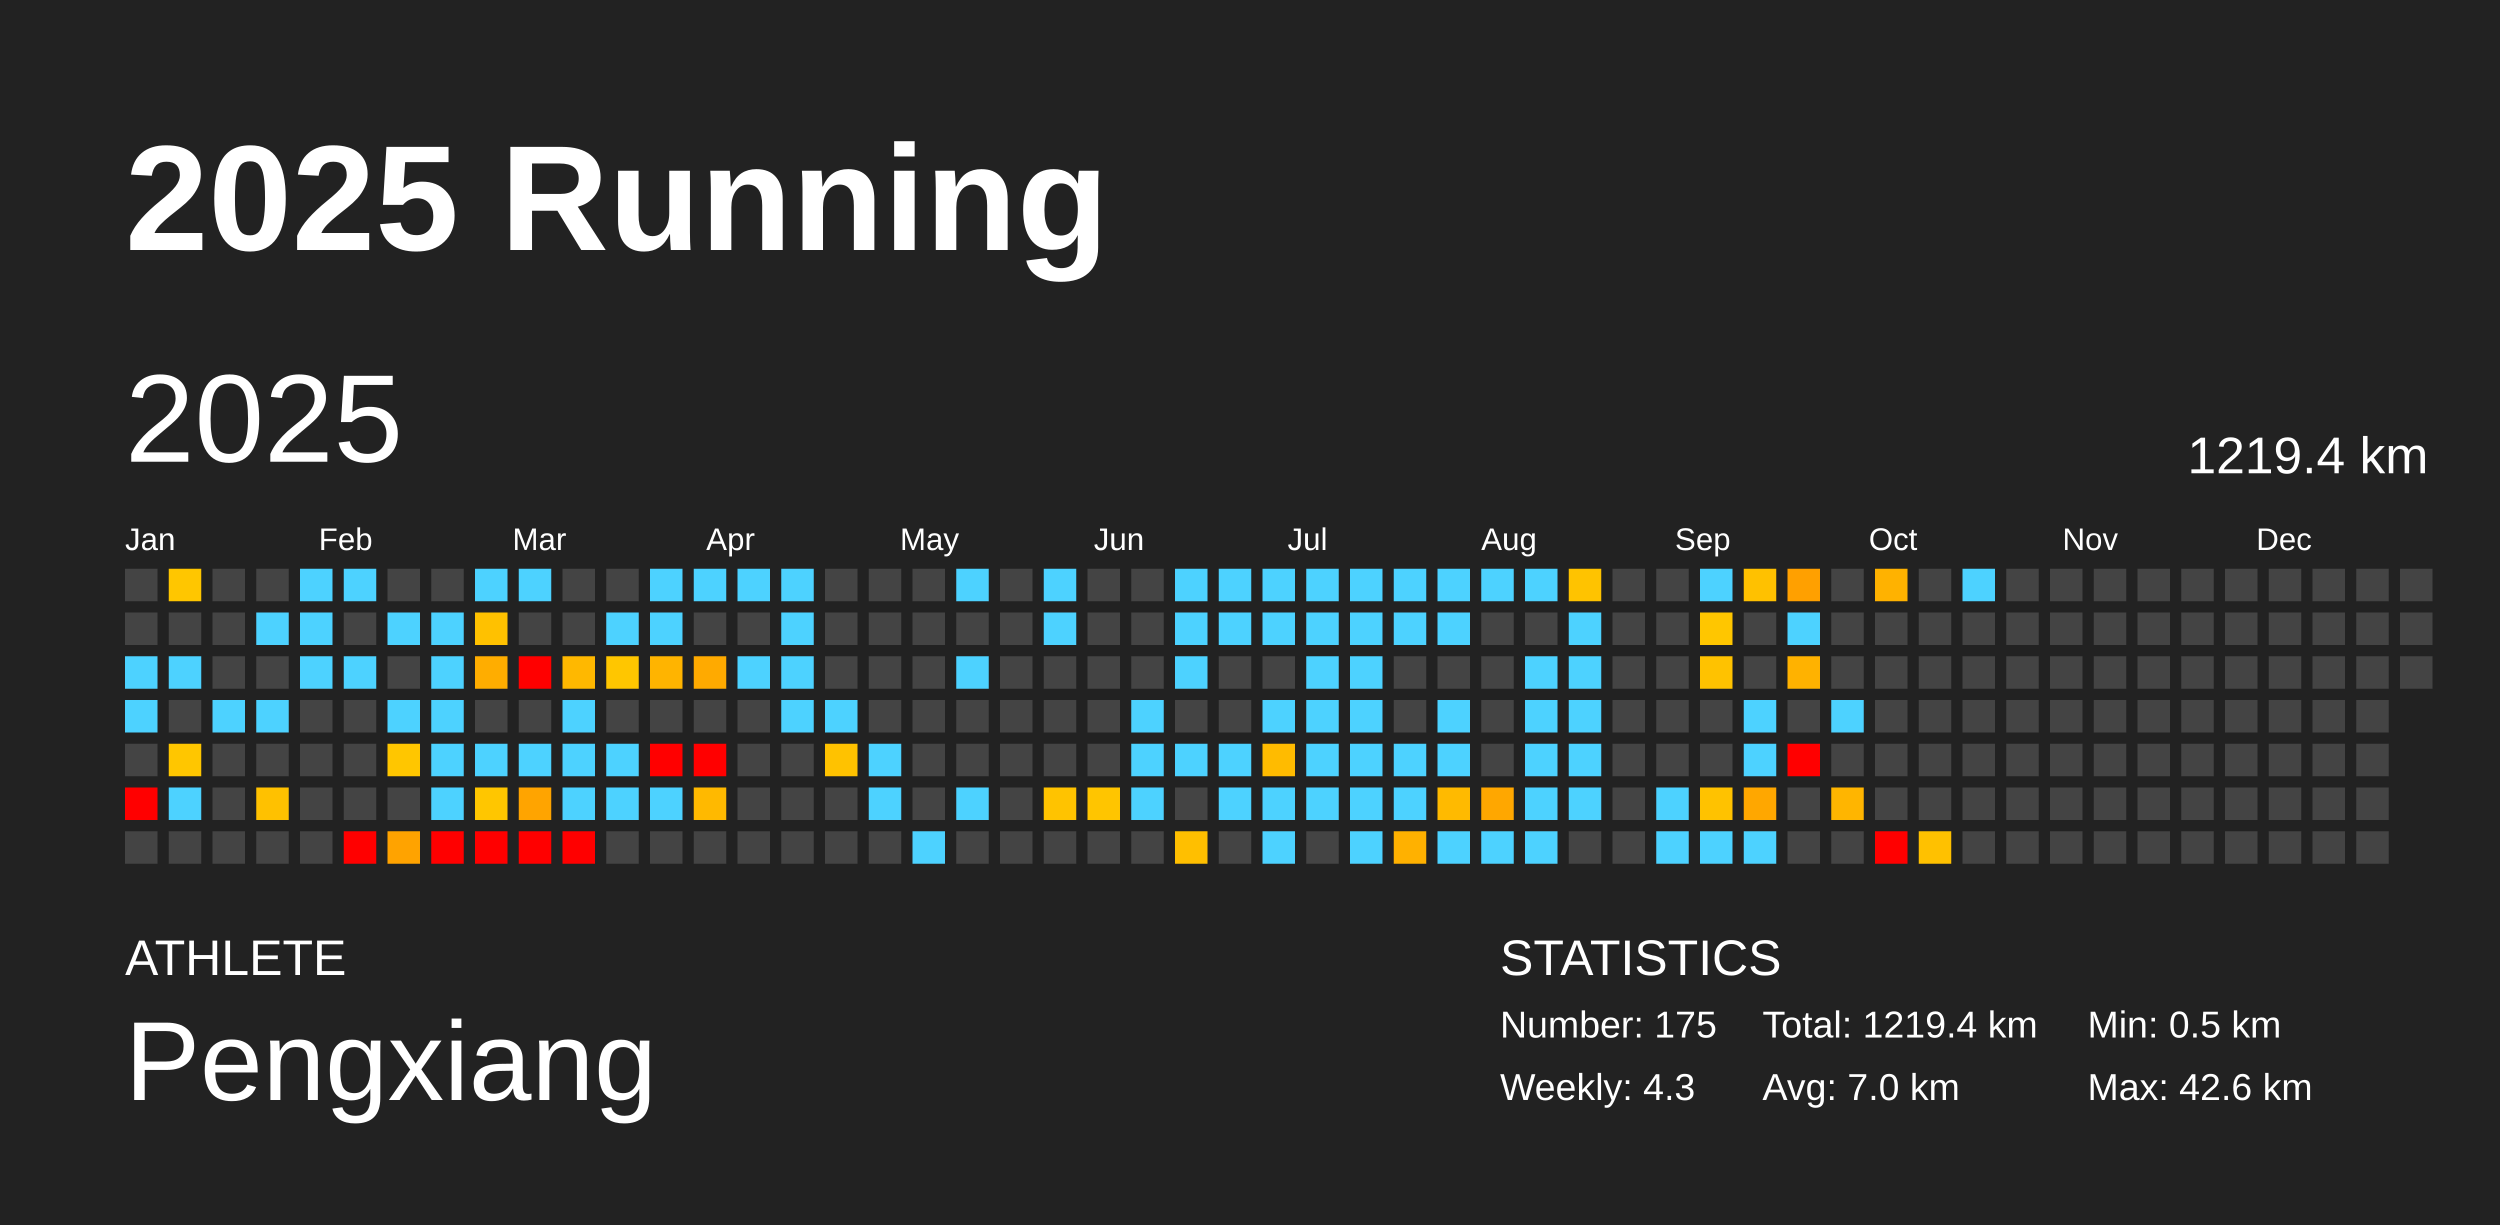
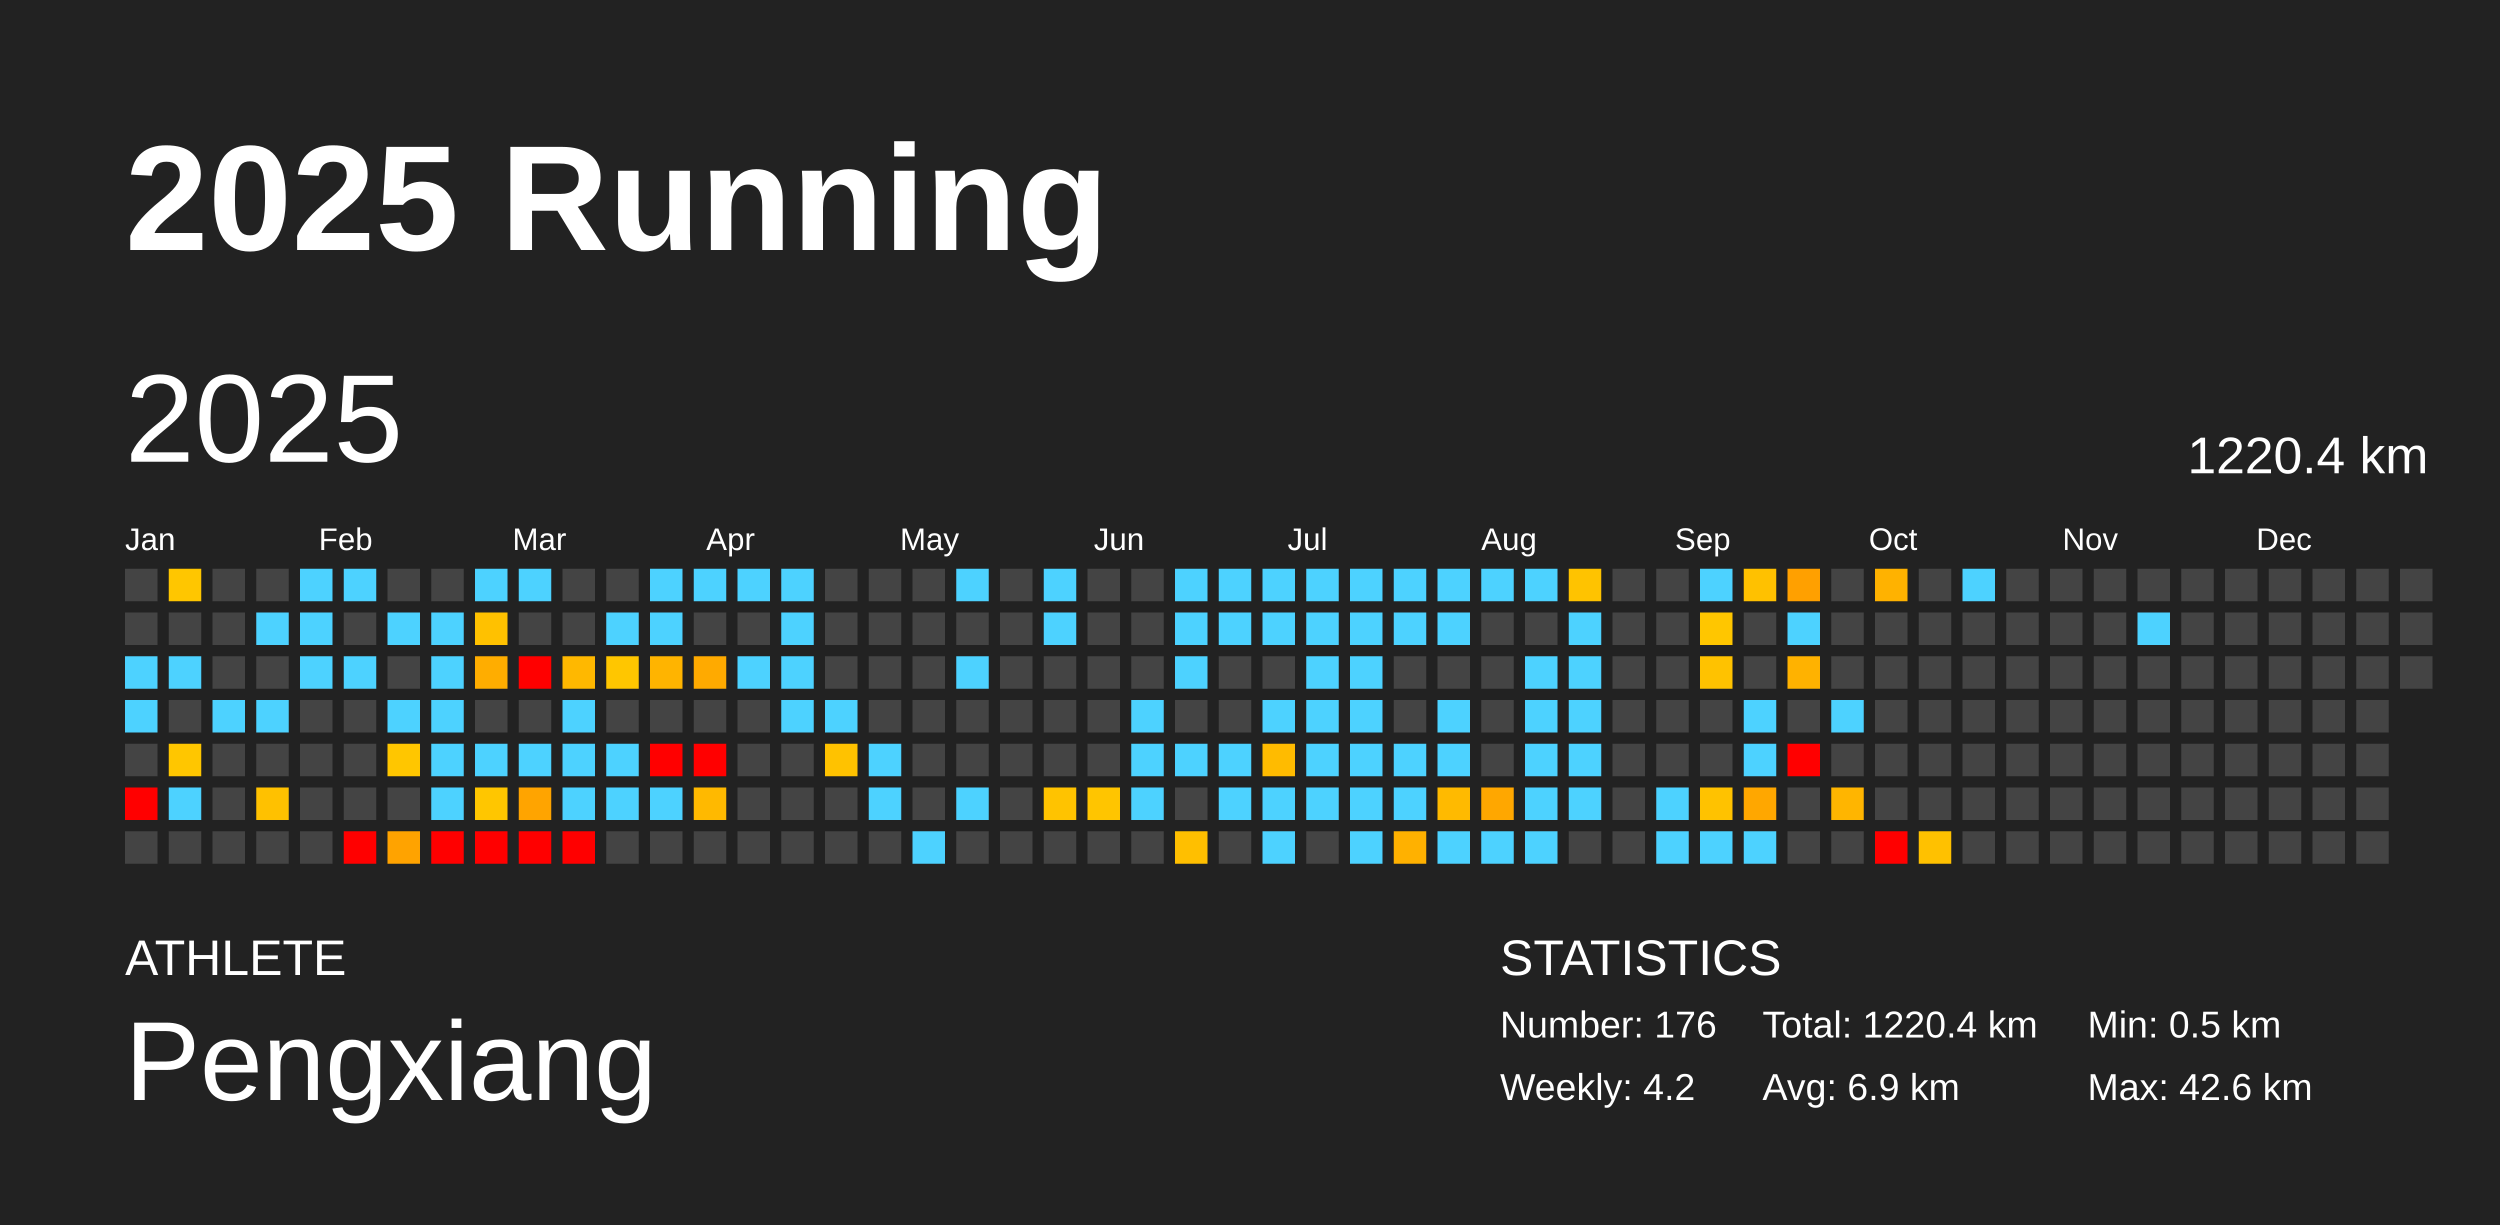
<svg xmlns="http://www.w3.org/2000/svg" baseProfile="full" height="98mm" version="1.1" viewBox="0,0,200,98" width="200mm">
  <defs />
  <rect fill="#222222" height="98" width="200" x="0" y="0" />
  <text fill="#FFFFFF" style="font-size:12px; font-family:Arial; font-weight:bold;" x="10" y="20">2025 Running</text>
  <text fill="#FFFFFF" style="font-size:4px; font-family:Arial" x="10" y="78">ATHLETE</text>
  <text fill="#FFFFFF" style="font-size:9px; font-family:Arial" x="10" y="88">Pengxiang</text>
  <text fill="#FFFFFF" style="font-size:4px; font-family:Arial" x="120" y="78">STATISTICS</text>
-   <text fill="#FFFFFF" style="font-size:3px; font-family:Arial" x="120" y="83">Number: 175</text>
-   <text fill="#FFFFFF" style="font-size:3px; font-family:Arial" x="120" y="88">Weekly: 4.3</text>
-   <text fill="#FFFFFF" style="font-size:3px; font-family:Arial" x="141" y="83">Total: 1219.4 km</text>
-   <text fill="#FFFFFF" style="font-size:3px; font-family:Arial" x="141" y="88">Avg: 7.0 km</text>
+   <text fill="#FFFFFF" style="font-size:3px; font-family:Arial" x="120" y="83">Number: 176</text>
+   <text fill="#FFFFFF" style="font-size:3px; font-family:Arial" x="120" y="88">Weekly: 4.2</text>
+   <text fill="#FFFFFF" style="font-size:3px; font-family:Arial" x="141" y="83">Total: 1220.4 km</text>
+   <text fill="#FFFFFF" style="font-size:3px; font-family:Arial" x="141" y="88">Avg: 6.9 km</text>
  <text fill="#FFFFFF" style="font-size:3px; font-family:Arial" x="167" y="83">Min: 0.5 km</text>
  <text fill="#FFFFFF" style="font-size:3px; font-family:Arial" x="167" y="88">Max: 42.6 km</text>
  <text dominant-baseline="hanging" fill="#FFFFFF" style="font-size:10.0px; font-family:Arial;" x="10" y="30">2025</text>
-   <text dominant-baseline="hanging" fill="#FFFFFF" style="font-size:4.125px; font-family:Arial;" x="175" y="35">1219.4 km</text>
+   <text dominant-baseline="hanging" fill="#FFFFFF" style="font-size:4.125px; font-family:Arial;" x="175" y="35">1220.4 km</text>
  <text fill="#FFFFFF" style="font-size:2.5px; font-family:Arial" x="10.0" y="44">Jan</text>
  <text fill="#FFFFFF" style="font-size:2.5px; font-family:Arial" x="25.5" y="44">Feb</text>
  <text fill="#FFFFFF" style="font-size:2.5px; font-family:Arial" x="41.0" y="44">Mar</text>
  <text fill="#FFFFFF" style="font-size:2.5px; font-family:Arial" x="56.5" y="44">Apr</text>
  <text fill="#FFFFFF" style="font-size:2.5px; font-family:Arial" x="72.0" y="44">May</text>
  <text fill="#FFFFFF" style="font-size:2.5px; font-family:Arial" x="87.5" y="44">Jun</text>
  <text fill="#FFFFFF" style="font-size:2.5px; font-family:Arial" x="103.0" y="44">Jul</text>
  <text fill="#FFFFFF" style="font-size:2.5px; font-family:Arial" x="118.5" y="44">Aug</text>
  <text fill="#FFFFFF" style="font-size:2.5px; font-family:Arial" x="134.0" y="44">Sep</text>
  <text fill="#FFFFFF" style="font-size:2.5px; font-family:Arial" x="149.5" y="44">Oct</text>
  <text fill="#FFFFFF" style="font-size:2.5px; font-family:Arial" x="165.0" y="44">Nov</text>
  <text fill="#FFFFFF" style="font-size:2.5px; font-family:Arial" x="180.5" y="44">Dec</text>
  <rect fill="#444444" height="2.6" width="2.6" x="10.0" y="45.5" />
  <rect fill="#444444" height="2.6" width="2.6" x="10.0" y="49.0" />
  <rect fill="#4dd2ff" height="2.6" width="2.6" x="10.0" y="52.5" />
  <rect fill="#4dd2ff" height="2.6" width="2.6" x="10.0" y="56.0" />
  <rect fill="#444444" height="2.6" width="2.6" x="10.0" y="59.5" />
  <rect fill="red" height="2.6" width="2.6" x="10.0" y="63.0" />
  <rect fill="#444444" height="2.6" width="2.6" x="10.0" y="66.5" />
  <rect fill="#ffc600" height="2.6" width="2.6" x="13.5" y="45.5" />
  <rect fill="#444444" height="2.6" width="2.6" x="13.5" y="49.0" />
  <rect fill="#4dd2ff" height="2.6" width="2.6" x="13.5" y="52.5" />
  <rect fill="#444444" height="2.6" width="2.6" x="13.5" y="56.0" />
  <rect fill="#ffc600" height="2.6" width="2.6" x="13.5" y="59.5" />
  <rect fill="#4dd2ff" height="2.6" width="2.6" x="13.5" y="63.0" />
  <rect fill="#444444" height="2.6" width="2.6" x="13.5" y="66.5" />
  <rect fill="#444444" height="2.6" width="2.6" x="17.0" y="45.5" />
  <rect fill="#444444" height="2.6" width="2.6" x="17.0" y="49.0" />
  <rect fill="#444444" height="2.6" width="2.6" x="17.0" y="52.5" />
  <rect fill="#4dd2ff" height="2.6" width="2.6" x="17.0" y="56.0" />
  <rect fill="#444444" height="2.6" width="2.6" x="17.0" y="59.5" />
  <rect fill="#444444" height="2.6" width="2.6" x="17.0" y="63.0" />
  <rect fill="#444444" height="2.6" width="2.6" x="17.0" y="66.5" />
  <rect fill="#444444" height="2.6" width="2.6" x="20.5" y="45.5" />
  <rect fill="#4dd2ff" height="2.6" width="2.6" x="20.5" y="49.0" />
  <rect fill="#444444" height="2.6" width="2.6" x="20.5" y="52.5" />
  <rect fill="#4dd2ff" height="2.6" width="2.6" x="20.5" y="56.0" />
  <rect fill="#444444" height="2.6" width="2.6" x="20.5" y="59.5" />
  <rect fill="#ffc100" height="2.6" width="2.6" x="20.5" y="63.0" />
  <rect fill="#444444" height="2.6" width="2.6" x="20.5" y="66.5" />
  <rect fill="#4dd2ff" height="2.6" width="2.6" x="24.0" y="45.5" />
  <rect fill="#4dd2ff" height="2.6" width="2.6" x="24.0" y="49.0" />
  <rect fill="#4dd2ff" height="2.6" width="2.6" x="24.0" y="52.5" />
  <rect fill="#444444" height="2.6" width="2.6" x="24.0" y="56.0" />
  <rect fill="#444444" height="2.6" width="2.6" x="24.0" y="59.5" />
  <rect fill="#444444" height="2.6" width="2.6" x="24.0" y="63.0" />
  <rect fill="#444444" height="2.6" width="2.6" x="24.0" y="66.5" />
  <rect fill="#4dd2ff" height="2.6" width="2.6" x="27.5" y="45.5" />
  <rect fill="#444444" height="2.6" width="2.6" x="27.5" y="49.0" />
  <rect fill="#4dd2ff" height="2.6" width="2.6" x="27.5" y="52.5" />
  <rect fill="#444444" height="2.6" width="2.6" x="27.5" y="56.0" />
  <rect fill="#444444" height="2.6" width="2.6" x="27.5" y="59.5" />
  <rect fill="#444444" height="2.6" width="2.6" x="27.5" y="63.0" />
  <rect fill="red" height="2.6" width="2.6" x="27.5" y="66.5" />
  <rect fill="#444444" height="2.6" width="2.6" x="31.0" y="45.5" />
  <rect fill="#4dd2ff" height="2.6" width="2.6" x="31.0" y="49.0" />
  <rect fill="#444444" height="2.6" width="2.6" x="31.0" y="52.5" />
  <rect fill="#4dd2ff" height="2.6" width="2.6" x="31.0" y="56.0" />
  <rect fill="#ffc600" height="2.6" width="2.6" x="31.0" y="59.5" />
  <rect fill="#444444" height="2.6" width="2.6" x="31.0" y="63.0" />
  <rect fill="#ffa300" height="2.6" width="2.6" x="31.0" y="66.5" />
  <rect fill="#444444" height="2.6" width="2.6" x="34.5" y="45.5" />
  <rect fill="#4dd2ff" height="2.6" width="2.6" x="34.5" y="49.0" />
  <rect fill="#4dd2ff" height="2.6" width="2.6" x="34.5" y="52.5" />
  <rect fill="#4dd2ff" height="2.6" width="2.6" x="34.5" y="56.0" />
  <rect fill="#4dd2ff" height="2.6" width="2.6" x="34.5" y="59.5" />
  <rect fill="#4dd2ff" height="2.6" width="2.6" x="34.5" y="63.0" />
  <rect fill="red" height="2.6" width="2.6" x="34.5" y="66.5" />
  <rect fill="#4dd2ff" height="2.6" width="2.6" x="38.0" y="45.5" />
  <rect fill="#ffc100" height="2.6" width="2.6" x="38.0" y="49.0" />
  <rect fill="#ffad00" height="2.6" width="2.6" x="38.0" y="52.5" />
  <rect fill="#444444" height="2.6" width="2.6" x="38.0" y="56.0" />
  <rect fill="#4dd2ff" height="2.6" width="2.6" x="38.0" y="59.5" />
  <rect fill="#ffc600" height="2.6" width="2.6" x="38.0" y="63.0" />
  <rect fill="red" height="2.6" width="2.6" x="38.0" y="66.5" />
  <rect fill="#4dd2ff" height="2.6" width="2.6" x="41.5" y="45.5" />
  <rect fill="#444444" height="2.6" width="2.6" x="41.5" y="49.0" />
  <rect fill="red" height="2.6" width="2.6" x="41.5" y="52.5" />
  <rect fill="#444444" height="2.6" width="2.6" x="41.5" y="56.0" />
  <rect fill="#4dd2ff" height="2.6" width="2.6" x="41.5" y="59.5" />
  <rect fill="#ffa400" height="2.6" width="2.6" x="41.5" y="63.0" />
  <rect fill="red" height="2.6" width="2.6" x="41.5" y="66.5" />
  <rect fill="#444444" height="2.6" width="2.6" x="45.0" y="45.5" />
  <rect fill="#444444" height="2.6" width="2.6" x="45.0" y="49.0" />
  <rect fill="#ffb800" height="2.6" width="2.6" x="45.0" y="52.5" />
  <rect fill="#4dd2ff" height="2.6" width="2.6" x="45.0" y="56.0" />
  <rect fill="#4dd2ff" height="2.6" width="2.6" x="45.0" y="59.5" />
  <rect fill="#4dd2ff" height="2.6" width="2.6" x="45.0" y="63.0" />
  <rect fill="red" height="2.6" width="2.6" x="45.0" y="66.5" />
  <rect fill="#444444" height="2.6" width="2.6" x="48.5" y="45.5" />
  <rect fill="#4dd2ff" height="2.6" width="2.6" x="48.5" y="49.0" />
  <rect fill="#ffc600" height="2.6" width="2.6" x="48.5" y="52.5" />
  <rect fill="#444444" height="2.6" width="2.6" x="48.5" y="56.0" />
  <rect fill="#4dd2ff" height="2.6" width="2.6" x="48.5" y="59.5" />
  <rect fill="#4dd2ff" height="2.6" width="2.6" x="48.5" y="63.0" />
  <rect fill="#444444" height="2.6" width="2.6" x="48.5" y="66.5" />
  <rect fill="#4dd2ff" height="2.6" width="2.6" x="52.0" y="45.5" />
  <rect fill="#4dd2ff" height="2.6" width="2.6" x="52.0" y="49.0" />
  <rect fill="#ffb400" height="2.6" width="2.6" x="52.0" y="52.5" />
  <rect fill="#444444" height="2.6" width="2.6" x="52.0" y="56.0" />
  <rect fill="red" height="2.6" width="2.6" x="52.0" y="59.5" />
  <rect fill="#4dd2ff" height="2.6" width="2.6" x="52.0" y="63.0" />
  <rect fill="#444444" height="2.6" width="2.6" x="52.0" y="66.5" />
  <rect fill="#4dd2ff" height="2.6" width="2.6" x="55.5" y="45.5" />
  <rect fill="#444444" height="2.6" width="2.6" x="55.5" y="49.0" />
  <rect fill="#ffaa00" height="2.6" width="2.6" x="55.5" y="52.5" />
  <rect fill="#444444" height="2.6" width="2.6" x="55.5" y="56.0" />
  <rect fill="red" height="2.6" width="2.6" x="55.5" y="59.5" />
  <rect fill="#ffb900" height="2.6" width="2.6" x="55.5" y="63.0" />
  <rect fill="#444444" height="2.6" width="2.6" x="55.5" y="66.5" />
  <rect fill="#4dd2ff" height="2.6" width="2.6" x="59.0" y="45.5" />
  <rect fill="#444444" height="2.6" width="2.6" x="59.0" y="49.0" />
  <rect fill="#4dd2ff" height="2.6" width="2.6" x="59.0" y="52.5" />
  <rect fill="#444444" height="2.6" width="2.6" x="59.0" y="56.0" />
  <rect fill="#444444" height="2.6" width="2.6" x="59.0" y="59.5" />
  <rect fill="#444444" height="2.6" width="2.6" x="59.0" y="63.0" />
  <rect fill="#444444" height="2.6" width="2.6" x="59.0" y="66.5" />
  <rect fill="#4dd2ff" height="2.6" width="2.6" x="62.5" y="45.5" />
  <rect fill="#4dd2ff" height="2.6" width="2.6" x="62.5" y="49.0" />
  <rect fill="#4dd2ff" height="2.6" width="2.6" x="62.5" y="52.5" />
  <rect fill="#4dd2ff" height="2.6" width="2.6" x="62.5" y="56.0" />
  <rect fill="#444444" height="2.6" width="2.6" x="62.5" y="59.5" />
  <rect fill="#444444" height="2.6" width="2.6" x="62.5" y="63.0" />
  <rect fill="#444444" height="2.6" width="2.6" x="62.5" y="66.5" />
  <rect fill="#444444" height="2.6" width="2.6" x="66.0" y="45.5" />
  <rect fill="#444444" height="2.6" width="2.6" x="66.0" y="49.0" />
  <rect fill="#444444" height="2.6" width="2.6" x="66.0" y="52.5" />
  <rect fill="#4dd2ff" height="2.6" width="2.6" x="66.0" y="56.0" />
  <rect fill="#ffc200" height="2.6" width="2.6" x="66.0" y="59.5" />
  <rect fill="#444444" height="2.6" width="2.6" x="66.0" y="63.0" />
  <rect fill="#444444" height="2.6" width="2.6" x="66.0" y="66.5" />
  <rect fill="#444444" height="2.6" width="2.6" x="69.5" y="45.5" />
  <rect fill="#444444" height="2.6" width="2.6" x="69.5" y="49.0" />
  <rect fill="#444444" height="2.6" width="2.6" x="69.5" y="52.5" />
  <rect fill="#444444" height="2.6" width="2.6" x="69.5" y="56.0" />
  <rect fill="#4dd2ff" height="2.6" width="2.6" x="69.5" y="59.5" />
  <rect fill="#4dd2ff" height="2.6" width="2.6" x="69.5" y="63.0" />
  <rect fill="#444444" height="2.6" width="2.6" x="69.5" y="66.5" />
  <rect fill="#444444" height="2.6" width="2.6" x="73.0" y="45.5" />
  <rect fill="#444444" height="2.6" width="2.6" x="73.0" y="49.0" />
  <rect fill="#444444" height="2.6" width="2.6" x="73.0" y="52.5" />
  <rect fill="#444444" height="2.6" width="2.6" x="73.0" y="56.0" />
  <rect fill="#444444" height="2.6" width="2.6" x="73.0" y="59.5" />
  <rect fill="#444444" height="2.6" width="2.6" x="73.0" y="63.0" />
  <rect fill="#4dd2ff" height="2.6" width="2.6" x="73.0" y="66.5" />
  <rect fill="#4dd2ff" height="2.6" width="2.6" x="76.5" y="45.5" />
  <rect fill="#444444" height="2.6" width="2.6" x="76.5" y="49.0" />
  <rect fill="#4dd2ff" height="2.6" width="2.6" x="76.5" y="52.5" />
  <rect fill="#444444" height="2.6" width="2.6" x="76.5" y="56.0" />
  <rect fill="#444444" height="2.6" width="2.6" x="76.5" y="59.5" />
  <rect fill="#4dd2ff" height="2.6" width="2.6" x="76.5" y="63.0" />
  <rect fill="#444444" height="2.6" width="2.6" x="76.5" y="66.5" />
  <rect fill="#444444" height="2.6" width="2.6" x="80.0" y="45.5" />
  <rect fill="#444444" height="2.6" width="2.6" x="80.0" y="49.0" />
  <rect fill="#444444" height="2.6" width="2.6" x="80.0" y="52.5" />
  <rect fill="#444444" height="2.6" width="2.6" x="80.0" y="56.0" />
  <rect fill="#444444" height="2.6" width="2.6" x="80.0" y="59.5" />
  <rect fill="#444444" height="2.6" width="2.6" x="80.0" y="63.0" />
  <rect fill="#444444" height="2.6" width="2.6" x="80.0" y="66.5" />
  <rect fill="#4dd2ff" height="2.6" width="2.6" x="83.5" y="45.5" />
  <rect fill="#4dd2ff" height="2.6" width="2.6" x="83.5" y="49.0" />
  <rect fill="#444444" height="2.6" width="2.6" x="83.5" y="52.5" />
  <rect fill="#444444" height="2.6" width="2.6" x="83.5" y="56.0" />
  <rect fill="#444444" height="2.6" width="2.6" x="83.5" y="59.5" />
  <rect fill="#ffc300" height="2.6" width="2.6" x="83.5" y="63.0" />
  <rect fill="#444444" height="2.6" width="2.6" x="83.5" y="66.5" />
  <rect fill="#444444" height="2.6" width="2.6" x="87.0" y="45.5" />
  <rect fill="#444444" height="2.6" width="2.6" x="87.0" y="49.0" />
  <rect fill="#444444" height="2.6" width="2.6" x="87.0" y="52.5" />
  <rect fill="#444444" height="2.6" width="2.6" x="87.0" y="56.0" />
  <rect fill="#444444" height="2.6" width="2.6" x="87.0" y="59.5" />
  <rect fill="#ffc500" height="2.6" width="2.6" x="87.0" y="63.0" />
  <rect fill="#444444" height="2.6" width="2.6" x="87.0" y="66.5" />
  <rect fill="#444444" height="2.6" width="2.6" x="90.5" y="45.5" />
  <rect fill="#444444" height="2.6" width="2.6" x="90.5" y="49.0" />
  <rect fill="#444444" height="2.6" width="2.6" x="90.5" y="52.5" />
  <rect fill="#4dd2ff" height="2.6" width="2.6" x="90.5" y="56.0" />
  <rect fill="#4dd2ff" height="2.6" width="2.6" x="90.5" y="59.5" />
  <rect fill="#4dd2ff" height="2.6" width="2.6" x="90.5" y="63.0" />
  <rect fill="#444444" height="2.6" width="2.6" x="90.5" y="66.5" />
  <rect fill="#4dd2ff" height="2.6" width="2.6" x="94.0" y="45.5" />
  <rect fill="#4dd2ff" height="2.6" width="2.6" x="94.0" y="49.0" />
  <rect fill="#4dd2ff" height="2.6" width="2.6" x="94.0" y="52.5" />
  <rect fill="#444444" height="2.6" width="2.6" x="94.0" y="56.0" />
  <rect fill="#4dd2ff" height="2.6" width="2.6" x="94.0" y="59.5" />
  <rect fill="#444444" height="2.6" width="2.6" x="94.0" y="63.0" />
  <rect fill="#ffbf00" height="2.6" width="2.6" x="94.0" y="66.5" />
  <rect fill="#4dd2ff" height="2.6" width="2.6" x="97.5" y="45.5" />
  <rect fill="#4dd2ff" height="2.6" width="2.6" x="97.5" y="49.0" />
  <rect fill="#444444" height="2.6" width="2.6" x="97.5" y="52.5" />
  <rect fill="#444444" height="2.6" width="2.6" x="97.5" y="56.0" />
  <rect fill="#4dd2ff" height="2.6" width="2.6" x="97.5" y="59.5" />
  <rect fill="#4dd2ff" height="2.6" width="2.6" x="97.5" y="63.0" />
  <rect fill="#444444" height="2.6" width="2.6" x="97.5" y="66.5" />
  <rect fill="#4dd2ff" height="2.6" width="2.6" x="101.0" y="45.5" />
  <rect fill="#4dd2ff" height="2.6" width="2.6" x="101.0" y="49.0" />
  <rect fill="#444444" height="2.6" width="2.6" x="101.0" y="52.5" />
  <rect fill="#4dd2ff" height="2.6" width="2.6" x="101.0" y="56.0" />
  <rect fill="#ffbb00" height="2.6" width="2.6" x="101.0" y="59.5" />
  <rect fill="#4dd2ff" height="2.6" width="2.6" x="101.0" y="63.0" />
  <rect fill="#4dd2ff" height="2.6" width="2.6" x="101.0" y="66.5" />
  <rect fill="#4dd2ff" height="2.6" width="2.6" x="104.5" y="45.5" />
  <rect fill="#4dd2ff" height="2.6" width="2.6" x="104.5" y="49.0" />
  <rect fill="#4dd2ff" height="2.6" width="2.6" x="104.5" y="52.5" />
  <rect fill="#4dd2ff" height="2.6" width="2.6" x="104.5" y="56.0" />
  <rect fill="#4dd2ff" height="2.6" width="2.6" x="104.5" y="59.5" />
  <rect fill="#4dd2ff" height="2.6" width="2.6" x="104.5" y="63.0" />
  <rect fill="#444444" height="2.6" width="2.6" x="104.5" y="66.5" />
  <rect fill="#4dd2ff" height="2.6" width="2.6" x="108.0" y="45.5" />
  <rect fill="#4dd2ff" height="2.6" width="2.6" x="108.0" y="49.0" />
  <rect fill="#4dd2ff" height="2.6" width="2.6" x="108.0" y="52.5" />
  <rect fill="#4dd2ff" height="2.6" width="2.6" x="108.0" y="56.0" />
  <rect fill="#4dd2ff" height="2.6" width="2.6" x="108.0" y="59.5" />
  <rect fill="#4dd2ff" height="2.6" width="2.6" x="108.0" y="63.0" />
  <rect fill="#4dd2ff" height="2.6" width="2.6" x="108.0" y="66.5" />
  <rect fill="#4dd2ff" height="2.6" width="2.6" x="111.5" y="45.5" />
  <rect fill="#4dd2ff" height="2.6" width="2.6" x="111.5" y="49.0" />
  <rect fill="#444444" height="2.6" width="2.6" x="111.5" y="52.5" />
  <rect fill="#444444" height="2.6" width="2.6" x="111.5" y="56.0" />
  <rect fill="#4dd2ff" height="2.6" width="2.6" x="111.5" y="59.5" />
  <rect fill="#4dd2ff" height="2.6" width="2.6" x="111.5" y="63.0" />
  <rect fill="#ffb100" height="2.6" width="2.6" x="111.5" y="66.5" />
  <rect fill="#4dd2ff" height="2.6" width="2.6" x="115.0" y="45.5" />
  <rect fill="#4dd2ff" height="2.6" width="2.6" x="115.0" y="49.0" />
  <rect fill="#444444" height="2.6" width="2.6" x="115.0" y="52.5" />
  <rect fill="#4dd2ff" height="2.6" width="2.6" x="115.0" y="56.0" />
  <rect fill="#4dd2ff" height="2.6" width="2.6" x="115.0" y="59.5" />
  <rect fill="#ffba00" height="2.6" width="2.6" x="115.0" y="63.0" />
  <rect fill="#4dd2ff" height="2.6" width="2.6" x="115.0" y="66.5" />
  <rect fill="#4dd2ff" height="2.6" width="2.6" x="118.5" y="45.5" />
  <rect fill="#444444" height="2.6" width="2.6" x="118.5" y="49.0" />
  <rect fill="#444444" height="2.6" width="2.6" x="118.5" y="52.5" />
  <rect fill="#444444" height="2.6" width="2.6" x="118.5" y="56.0" />
  <rect fill="#444444" height="2.6" width="2.6" x="118.5" y="59.5" />
  <rect fill="#ffa700" height="2.6" width="2.6" x="118.5" y="63.0" />
  <rect fill="#4dd2ff" height="2.6" width="2.6" x="118.5" y="66.5" />
  <rect fill="#4dd2ff" height="2.6" width="2.6" x="122.0" y="45.5" />
  <rect fill="#444444" height="2.6" width="2.6" x="122.0" y="49.0" />
  <rect fill="#4dd2ff" height="2.6" width="2.6" x="122.0" y="52.5" />
  <rect fill="#4dd2ff" height="2.6" width="2.6" x="122.0" y="56.0" />
  <rect fill="#4dd2ff" height="2.6" width="2.6" x="122.0" y="59.5" />
  <rect fill="#4dd2ff" height="2.6" width="2.6" x="122.0" y="63.0" />
  <rect fill="#4dd2ff" height="2.6" width="2.6" x="122.0" y="66.5" />
  <rect fill="#ffc300" height="2.6" width="2.6" x="125.5" y="45.5" />
  <rect fill="#4dd2ff" height="2.6" width="2.6" x="125.5" y="49.0" />
  <rect fill="#4dd2ff" height="2.6" width="2.6" x="125.5" y="52.5" />
  <rect fill="#4dd2ff" height="2.6" width="2.6" x="125.5" y="56.0" />
  <rect fill="#4dd2ff" height="2.6" width="2.6" x="125.5" y="59.5" />
  <rect fill="#4dd2ff" height="2.6" width="2.6" x="125.5" y="63.0" />
  <rect fill="#444444" height="2.6" width="2.6" x="125.5" y="66.5" />
  <rect fill="#444444" height="2.6" width="2.6" x="129.0" y="45.5" />
  <rect fill="#444444" height="2.6" width="2.6" x="129.0" y="49.0" />
  <rect fill="#444444" height="2.6" width="2.6" x="129.0" y="52.5" />
  <rect fill="#444444" height="2.6" width="2.6" x="129.0" y="56.0" />
  <rect fill="#444444" height="2.6" width="2.6" x="129.0" y="59.5" />
  <rect fill="#444444" height="2.6" width="2.6" x="129.0" y="63.0" />
  <rect fill="#444444" height="2.6" width="2.6" x="129.0" y="66.5" />
  <rect fill="#444444" height="2.6" width="2.6" x="132.5" y="45.5" />
  <rect fill="#444444" height="2.6" width="2.6" x="132.5" y="49.0" />
  <rect fill="#444444" height="2.6" width="2.6" x="132.5" y="52.5" />
  <rect fill="#444444" height="2.6" width="2.6" x="132.5" y="56.0" />
  <rect fill="#444444" height="2.6" width="2.6" x="132.5" y="59.5" />
  <rect fill="#4dd2ff" height="2.6" width="2.6" x="132.5" y="63.0" />
  <rect fill="#4dd2ff" height="2.6" width="2.6" x="132.5" y="66.5" />
  <rect fill="#4dd2ff" height="2.6" width="2.6" x="136.0" y="45.5" />
  <rect fill="#ffc600" height="2.6" width="2.6" x="136.0" y="49.0" />
  <rect fill="#ffc200" height="2.6" width="2.6" x="136.0" y="52.5" />
  <rect fill="#444444" height="2.6" width="2.6" x="136.0" y="56.0" />
  <rect fill="#444444" height="2.6" width="2.6" x="136.0" y="59.5" />
  <rect fill="#ffc200" height="2.6" width="2.6" x="136.0" y="63.0" />
  <rect fill="#4dd2ff" height="2.6" width="2.6" x="136.0" y="66.5" />
  <rect fill="#ffc100" height="2.6" width="2.6" x="139.5" y="45.5" />
  <rect fill="#444444" height="2.6" width="2.6" x="139.5" y="49.0" />
  <rect fill="#444444" height="2.6" width="2.6" x="139.5" y="52.5" />
  <rect fill="#4dd2ff" height="2.6" width="2.6" x="139.5" y="56.0" />
  <rect fill="#4dd2ff" height="2.6" width="2.6" x="139.5" y="59.5" />
  <rect fill="#ffa700" height="2.6" width="2.6" x="139.5" y="63.0" />
  <rect fill="#4dd2ff" height="2.6" width="2.6" x="139.5" y="66.5" />
  <rect fill="#ffa000" height="2.6" width="2.6" x="143.0" y="45.5" />
  <rect fill="#4dd2ff" height="2.6" width="2.6" x="143.0" y="49.0" />
  <rect fill="#ffb200" height="2.6" width="2.6" x="143.0" y="52.5" />
  <rect fill="#444444" height="2.6" width="2.6" x="143.0" y="56.0" />
  <rect fill="red" height="2.6" width="2.6" x="143.0" y="59.5" />
  <rect fill="#444444" height="2.6" width="2.6" x="143.0" y="63.0" />
  <rect fill="#444444" height="2.6" width="2.6" x="143.0" y="66.5" />
  <rect fill="#444444" height="2.6" width="2.6" x="146.5" y="45.5" />
  <rect fill="#444444" height="2.6" width="2.6" x="146.5" y="49.0" />
  <rect fill="#444444" height="2.6" width="2.6" x="146.5" y="52.5" />
  <rect fill="#4dd2ff" height="2.6" width="2.6" x="146.5" y="56.0" />
  <rect fill="#444444" height="2.6" width="2.6" x="146.5" y="59.5" />
  <rect fill="#ffb500" height="2.6" width="2.6" x="146.5" y="63.0" />
  <rect fill="#444444" height="2.6" width="2.6" x="146.5" y="66.5" />
  <rect fill="#ffb200" height="2.6" width="2.6" x="150.0" y="45.5" />
  <rect fill="#444444" height="2.6" width="2.6" x="150.0" y="49.0" />
  <rect fill="#444444" height="2.6" width="2.6" x="150.0" y="52.5" />
  <rect fill="#444444" height="2.6" width="2.6" x="150.0" y="56.0" />
  <rect fill="#444444" height="2.6" width="2.6" x="150.0" y="59.5" />
  <rect fill="#444444" height="2.6" width="2.6" x="150.0" y="63.0" />
  <rect fill="red" height="2.6" width="2.6" x="150.0" y="66.5" />
  <rect fill="#444444" height="2.6" width="2.6" x="153.5" y="45.5" />
  <rect fill="#444444" height="2.6" width="2.6" x="153.5" y="49.0" />
  <rect fill="#444444" height="2.6" width="2.6" x="153.5" y="52.5" />
  <rect fill="#444444" height="2.6" width="2.6" x="153.5" y="56.0" />
  <rect fill="#444444" height="2.6" width="2.6" x="153.5" y="59.5" />
  <rect fill="#444444" height="2.6" width="2.6" x="153.5" y="63.0" />
  <rect fill="#ffc100" height="2.6" width="2.6" x="153.5" y="66.5" />
  <rect fill="#4dd2ff" height="2.6" width="2.6" x="157.0" y="45.5" />
  <rect fill="#444444" height="2.6" width="2.6" x="157.0" y="49.0" />
  <rect fill="#444444" height="2.6" width="2.6" x="157.0" y="52.5" />
  <rect fill="#444444" height="2.6" width="2.6" x="157.0" y="56.0" />
  <rect fill="#444444" height="2.6" width="2.6" x="157.0" y="59.5" />
  <rect fill="#444444" height="2.6" width="2.6" x="157.0" y="63.0" />
  <rect fill="#444444" height="2.6" width="2.6" x="157.0" y="66.5" />
  <rect fill="#444444" height="2.6" width="2.6" x="160.5" y="45.5" />
  <rect fill="#444444" height="2.6" width="2.6" x="160.5" y="49.0" />
  <rect fill="#444444" height="2.6" width="2.6" x="160.5" y="52.5" />
  <rect fill="#444444" height="2.6" width="2.6" x="160.5" y="56.0" />
  <rect fill="#444444" height="2.6" width="2.6" x="160.5" y="59.5" />
  <rect fill="#444444" height="2.6" width="2.6" x="160.5" y="63.0" />
  <rect fill="#444444" height="2.6" width="2.6" x="160.5" y="66.5" />
  <rect fill="#444444" height="2.6" width="2.6" x="164.0" y="45.5" />
  <rect fill="#444444" height="2.6" width="2.6" x="164.0" y="49.0" />
  <rect fill="#444444" height="2.6" width="2.6" x="164.0" y="52.5" />
  <rect fill="#444444" height="2.6" width="2.6" x="164.0" y="56.0" />
  <rect fill="#444444" height="2.6" width="2.6" x="164.0" y="59.5" />
  <rect fill="#444444" height="2.6" width="2.6" x="164.0" y="63.0" />
  <rect fill="#444444" height="2.6" width="2.6" x="164.0" y="66.5" />
  <rect fill="#444444" height="2.6" width="2.6" x="167.5" y="45.5" />
  <rect fill="#444444" height="2.6" width="2.6" x="167.5" y="49.0" />
  <rect fill="#444444" height="2.6" width="2.6" x="167.5" y="52.5" />
  <rect fill="#444444" height="2.6" width="2.6" x="167.5" y="56.0" />
  <rect fill="#444444" height="2.6" width="2.6" x="167.5" y="59.5" />
  <rect fill="#444444" height="2.6" width="2.6" x="167.5" y="63.0" />
  <rect fill="#444444" height="2.6" width="2.6" x="167.5" y="66.5" />
  <rect fill="#444444" height="2.6" width="2.6" x="171.0" y="45.5" />
-   <rect fill="#444444" height="2.6" width="2.6" x="171.0" y="49.0" />
+   <rect fill="#4dd2ff" height="2.6" width="2.6" x="171.0" y="49.0" />
  <rect fill="#444444" height="2.6" width="2.6" x="171.0" y="52.5" />
  <rect fill="#444444" height="2.6" width="2.6" x="171.0" y="56.0" />
  <rect fill="#444444" height="2.6" width="2.6" x="171.0" y="59.5" />
  <rect fill="#444444" height="2.6" width="2.6" x="171.0" y="63.0" />
  <rect fill="#444444" height="2.6" width="2.6" x="171.0" y="66.5" />
  <rect fill="#444444" height="2.6" width="2.6" x="174.5" y="45.5" />
  <rect fill="#444444" height="2.6" width="2.6" x="174.5" y="49.0" />
  <rect fill="#444444" height="2.6" width="2.6" x="174.5" y="52.5" />
  <rect fill="#444444" height="2.6" width="2.6" x="174.5" y="56.0" />
  <rect fill="#444444" height="2.6" width="2.6" x="174.5" y="59.5" />
  <rect fill="#444444" height="2.6" width="2.6" x="174.5" y="63.0" />
  <rect fill="#444444" height="2.6" width="2.6" x="174.5" y="66.5" />
  <rect fill="#444444" height="2.6" width="2.6" x="178.0" y="45.5" />
  <rect fill="#444444" height="2.6" width="2.6" x="178.0" y="49.0" />
  <rect fill="#444444" height="2.6" width="2.6" x="178.0" y="52.5" />
  <rect fill="#444444" height="2.6" width="2.6" x="178.0" y="56.0" />
  <rect fill="#444444" height="2.6" width="2.6" x="178.0" y="59.5" />
  <rect fill="#444444" height="2.6" width="2.6" x="178.0" y="63.0" />
  <rect fill="#444444" height="2.6" width="2.6" x="178.0" y="66.5" />
  <rect fill="#444444" height="2.6" width="2.6" x="181.5" y="45.5" />
  <rect fill="#444444" height="2.6" width="2.6" x="181.5" y="49.0" />
  <rect fill="#444444" height="2.6" width="2.6" x="181.5" y="52.5" />
  <rect fill="#444444" height="2.6" width="2.6" x="181.5" y="56.0" />
  <rect fill="#444444" height="2.6" width="2.6" x="181.5" y="59.5" />
  <rect fill="#444444" height="2.6" width="2.6" x="181.5" y="63.0" />
  <rect fill="#444444" height="2.6" width="2.6" x="181.5" y="66.5" />
  <rect fill="#444444" height="2.6" width="2.6" x="185.0" y="45.5" />
  <rect fill="#444444" height="2.6" width="2.6" x="185.0" y="49.0" />
  <rect fill="#444444" height="2.6" width="2.6" x="185.0" y="52.5" />
  <rect fill="#444444" height="2.6" width="2.6" x="185.0" y="56.0" />
  <rect fill="#444444" height="2.6" width="2.6" x="185.0" y="59.5" />
  <rect fill="#444444" height="2.6" width="2.6" x="185.0" y="63.0" />
  <rect fill="#444444" height="2.6" width="2.6" x="185.0" y="66.5" />
  <rect fill="#444444" height="2.6" width="2.6" x="188.5" y="45.5" />
  <rect fill="#444444" height="2.6" width="2.6" x="188.5" y="49.0" />
  <rect fill="#444444" height="2.6" width="2.6" x="188.5" y="52.5" />
  <rect fill="#444444" height="2.6" width="2.6" x="188.5" y="56.0" />
  <rect fill="#444444" height="2.6" width="2.6" x="188.5" y="59.5" />
  <rect fill="#444444" height="2.6" width="2.6" x="188.5" y="63.0" />
  <rect fill="#444444" height="2.6" width="2.6" x="188.5" y="66.5" />
  <rect fill="#444444" height="2.6" width="2.6" x="192.0" y="45.5" />
  <rect fill="#444444" height="2.6" width="2.6" x="192.0" y="49.0" />
  <rect fill="#444444" height="2.6" width="2.6" x="192.0" y="52.5" />
</svg>
